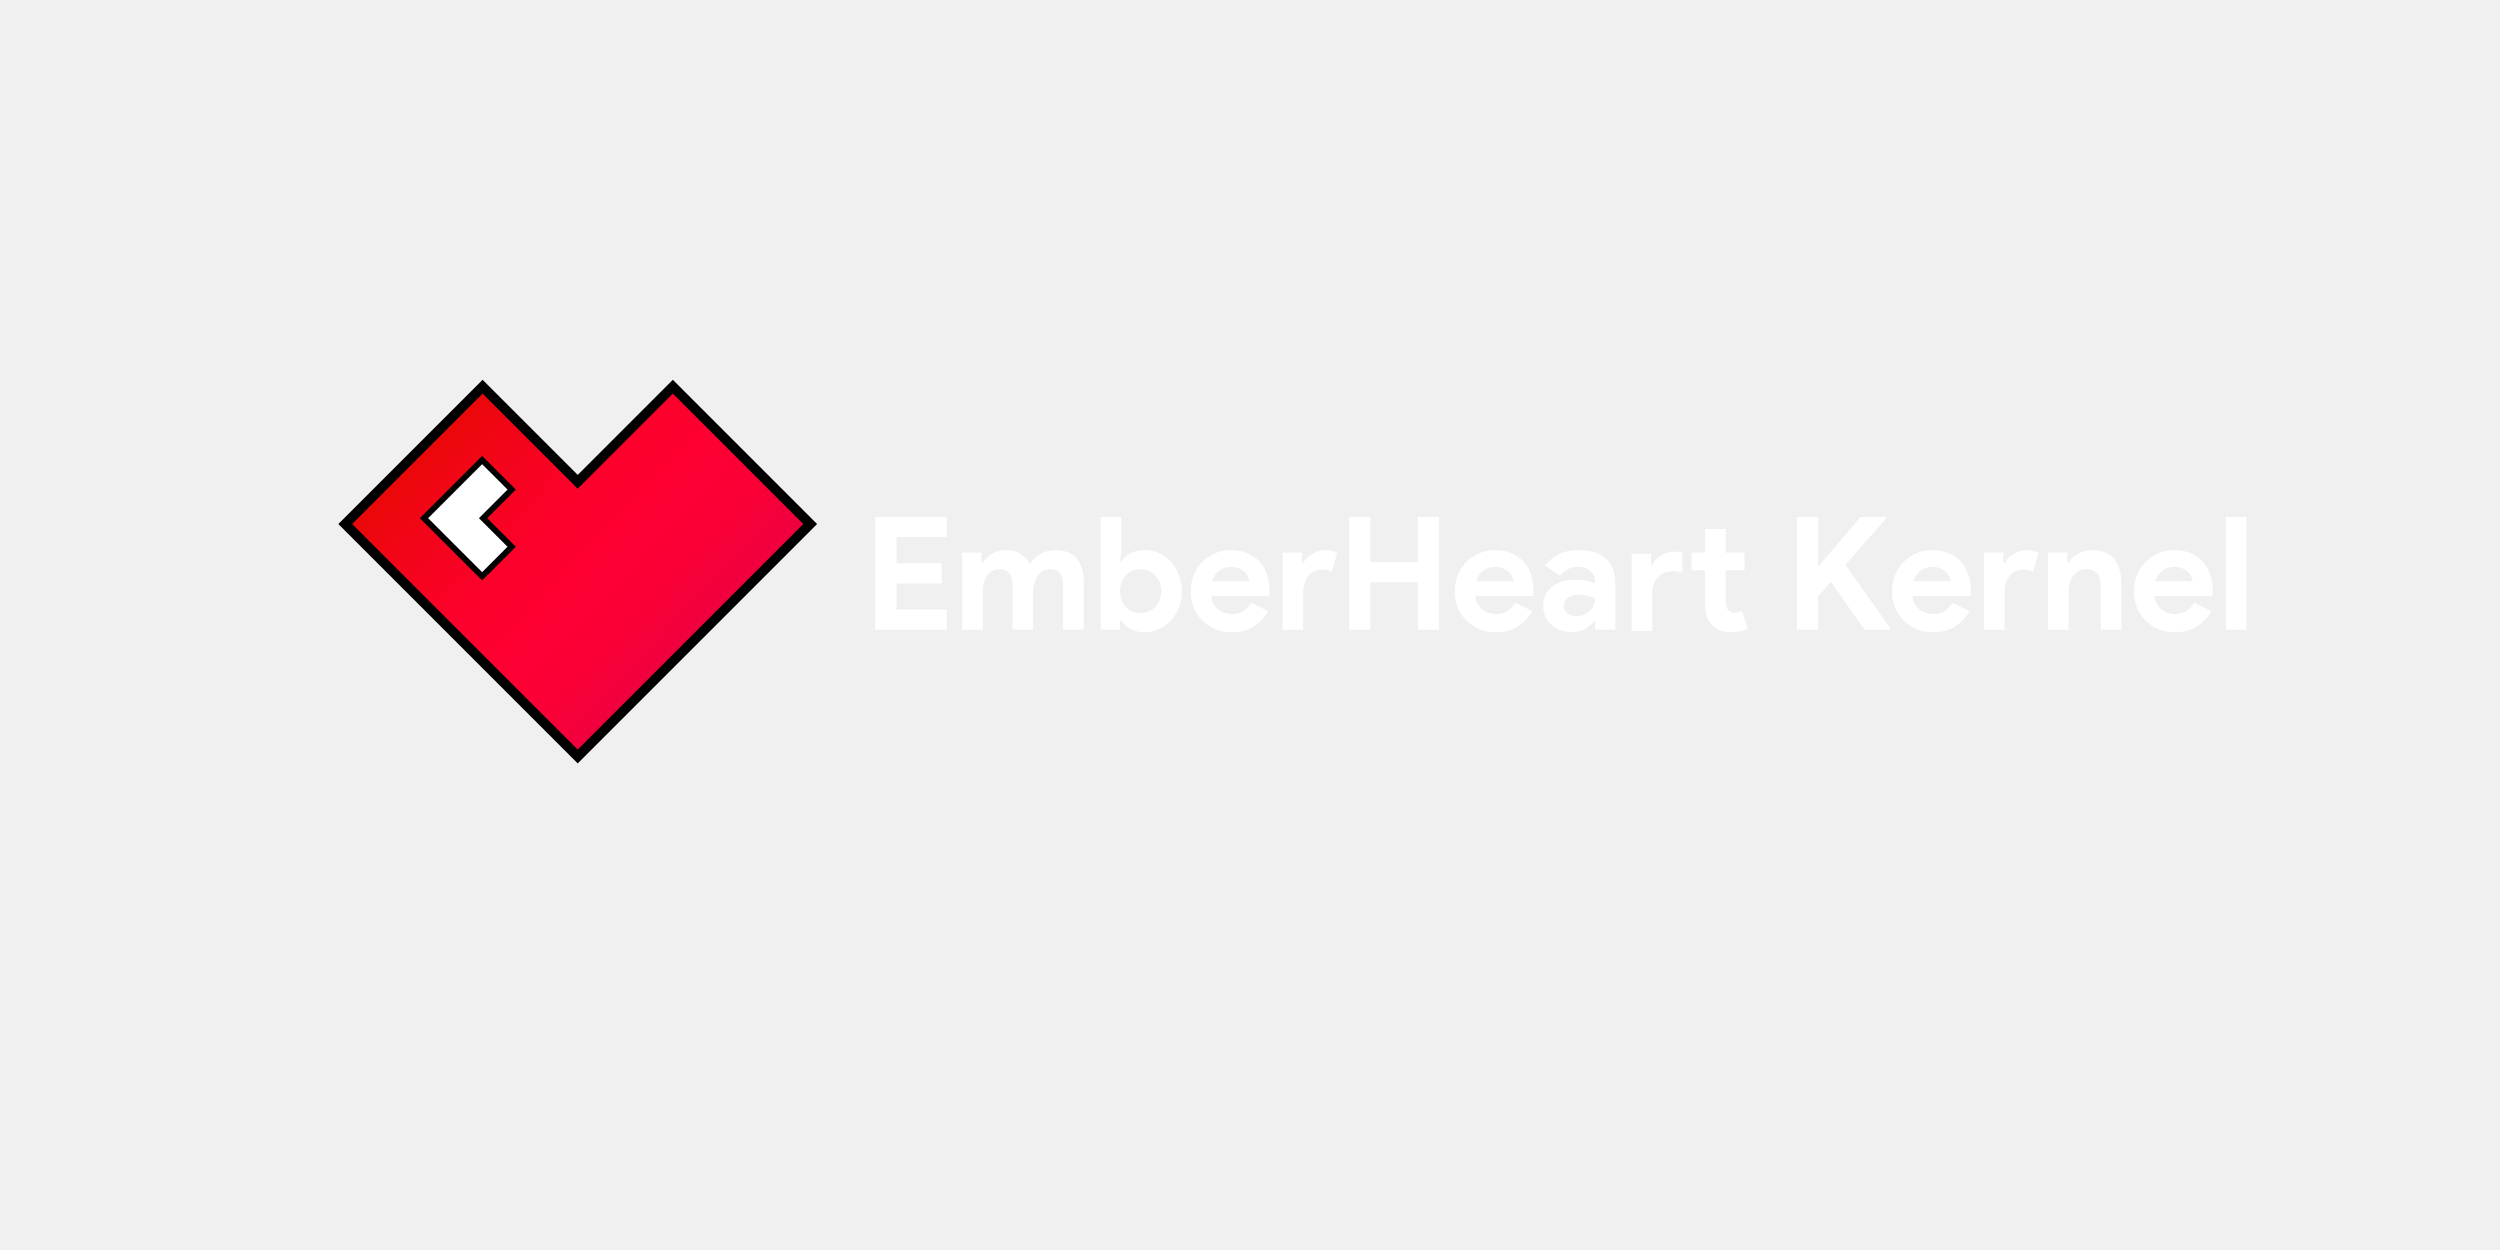
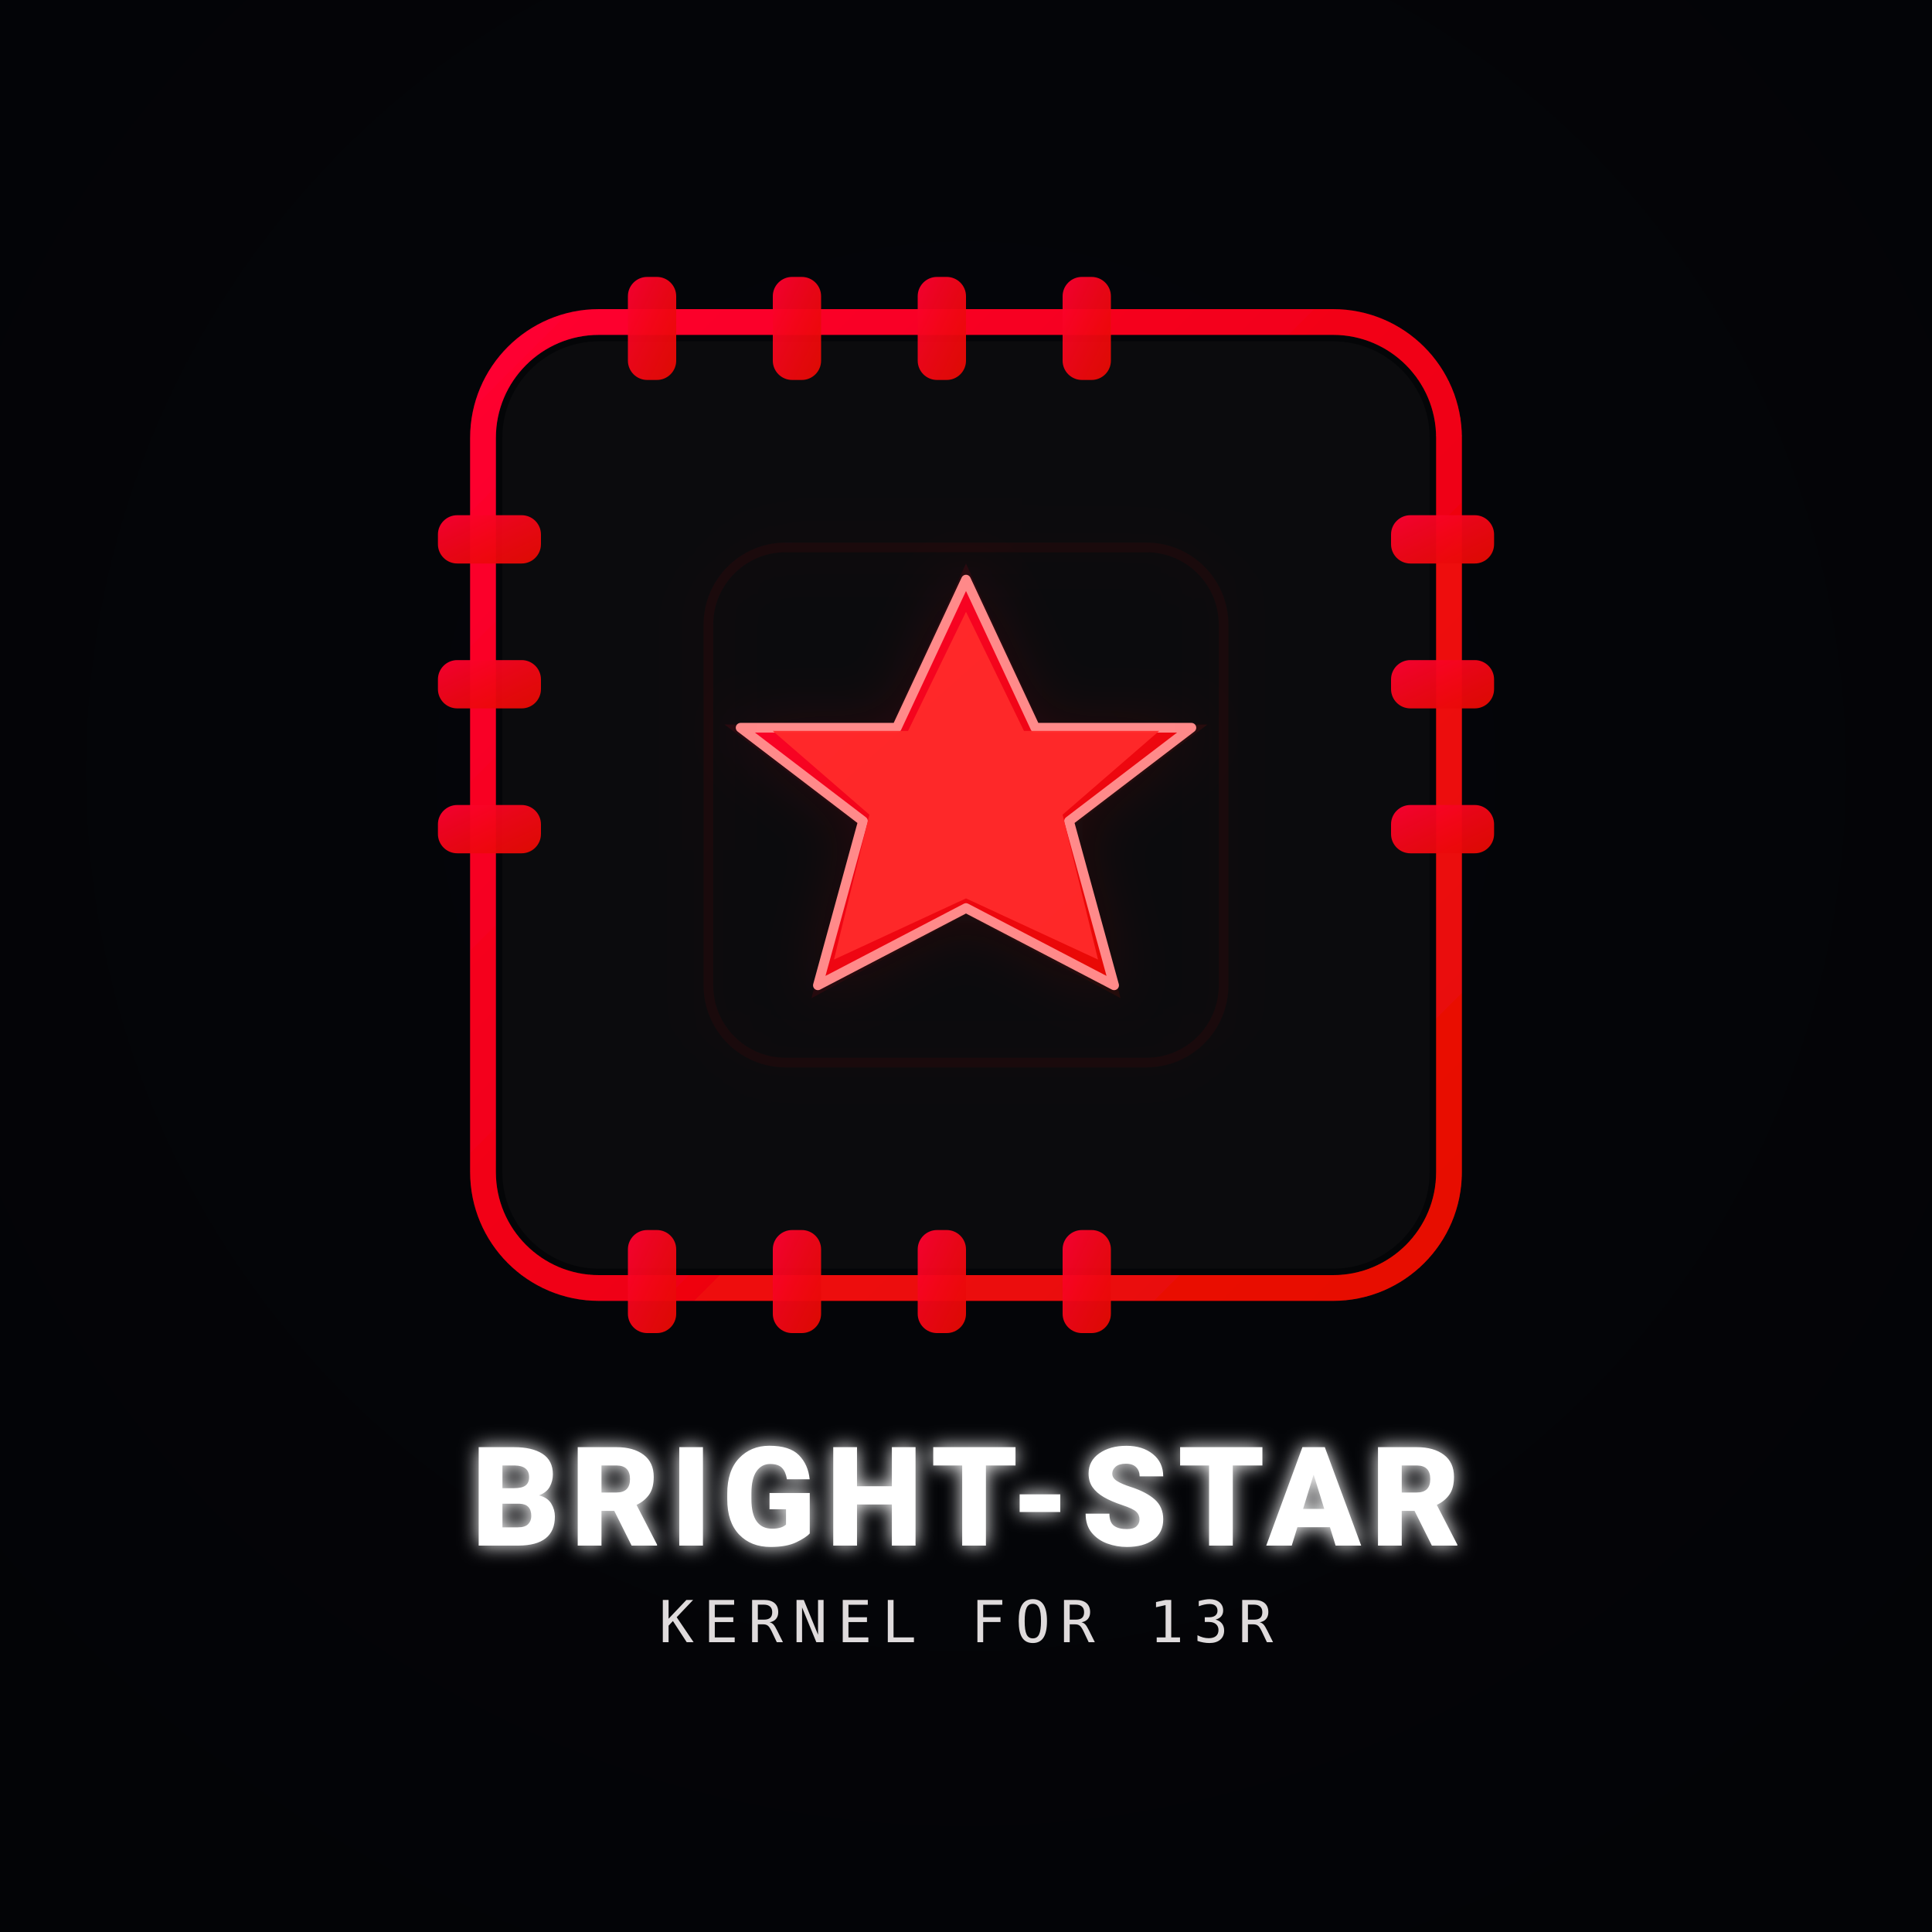
- <svg xmlns="http://www.w3.org/2000/svg" version="1.1" id="Layer_1" x="0px" y="0px" viewBox="0 0 1280 640" style="enable-background:new 0 0 1280 640;" xml:space="preserve">
-   <style type="text/css">
- 	.st0{fill:none;}
- 	.st1{fill:url(#SVGID_1_);stroke:#000000;stroke-width:5;stroke-miterlimit:10;}
- 	.st2{fill:#FFFFFF;stroke:#000000;stroke-width:3;stroke-miterlimit:10;}
- 	.st3{fill:url(#SVGID_00000011718258907431028650000007954455928005145479_);stroke:#000000;stroke-width:5;stroke-miterlimit:10;}
- 	.st4{fill:#FFFFFF;}
- </style>
-   <g>
-     <rect x="0" class="st0" width="1280" height="640" />
+ <svg xmlns="http://www.w3.org/2000/svg" width="1200" height="1200" viewBox="0 0 1200 1200" role="img" aria-label="Bright-Star Kernel - Night Mode">
+   <defs>
+     <linearGradient id="gRed" x1="0" x2="1" y1="0" y2="1">
+       <stop offset="0" stop-color="#FF0032" />
+       <stop offset="0.45" stop-color="#F20518" />
+       <stop offset="1" stop-color="#E60A00" />
+     </linearGradient>
+     <filter id="glow-soft" x="-50%" y="-50%" width="200%" height="200%">
+       <feGaussianBlur stdDeviation="18" result="b" />
+       <feMerge>
+         <feMergeNode in="b" />
+         <feMergeNode in="SourceGraphic" />
+       </feMerge>
+     </filter>
+     <filter id="glow-strong" x="-75%" y="-75%" width="250%" height="250%">
+       <feGaussianBlur stdDeviation="28" flood-color="#ff2a2a" result="g1" />
+       <feComposite in="g1" in2="SourceAlpha" operator="in" result="g2" />
+       <feMerge>
+         <feMergeNode in="g2" />
+         <feMergeNode in="SourceGraphic" />
+       </feMerge>
+     </filter>
+     <radialGradient id="vignette" cx="50%" cy="40%" r="70%">
+       <stop offset="0" stop-color="rgba(0,0,0,0)" />
+       <stop offset="1" stop-color="rgba(0,0,0,0.55)" />
+     </radialGradient>
+     <filter id="text-glow" x="-50%" y="-50%" width="200%" height="200%">
+       <feGaussianBlur stdDeviation="6" result="t" />
+       <feMerge>
+         <feMergeNode in="t" />
+         <feMergeNode in="SourceGraphic" />
+       </feMerge>
+     </filter>
+   </defs>
+   <rect width="1200" height="1200" fill="#05060a" />
+   <rect width="1200" height="1200" fill="url(#vignette)" opacity="0.7" />
+   <g transform="translate(300,200)">
+     <g filter="url(#glow-soft)">
+       <rect x="0" y="0" width="600" height="600" rx="72" fill="black" opacity="0.06" />
+     </g>
+     <g filter="url(#glow-strong)">
+       <rect x="0" y="0" width="600" height="600" rx="72" fill="none" stroke="url(#gRed)" stroke-width="16" />
+     </g>
+     <rect x="12" y="12" width="576" height="576" rx="60" fill="#0b0b0d" />
+     <g fill="url(#gRed)" opacity="0.95">
+       <rect x="90" y="-28" width="30" height="64" rx="12" />
+       <rect x="180" y="-28" width="30" height="64" rx="12" />
+       <rect x="270" y="-28" width="30" height="64" rx="12" />
+       <rect x="360" y="-28" width="30" height="64" rx="12" />
+     </g>
+     <g fill="url(#gRed)" opacity="0.95">
+       <rect x="90" y="564" width="30" height="64" rx="12" />
+       <rect x="180" y="564" width="30" height="64" rx="12" />
+       <rect x="270" y="564" width="30" height="64" rx="12" />
+       <rect x="360" y="564" width="30" height="64" rx="12" />
+     </g>
+     <g fill="url(#gRed)" opacity="0.95">
+       <rect x="-28" y="120" width="64" height="30" rx="12" />
+       <rect x="-28" y="210" width="64" height="30" rx="12" />
+       <rect x="-28" y="300" width="64" height="30" rx="12" />
+     </g>
+     <g fill="url(#gRed)" opacity="0.95">
+       <rect x="564" y="120" width="64" height="30" rx="12" />
+       <rect x="564" y="210" width="64" height="30" rx="12" />
+       <rect x="564" y="300" width="64" height="30" rx="12" />
+     </g>
+     <g transform="translate(300,300)">
+       <path d="M0,-150 L46,-50 L150,-50 L68,12 L96,120  L0,68 L-96,120 L-68,12 L-150,-50 L-46,-50 Z" fill="url(#gRed)" opacity="0.12" filter="url(#glow-soft)" />
+       <path d="M0,-140 L43,-48 L140,-48 L64,10 L92,112 L0,64 L-92,112 L-64,10 L-140,-48 L-43,-48 Z" fill="url(#gRed)" stroke="#ff8a8a" stroke-width="6" stroke-linejoin="round" />
+       <path d="M0,-120 L36,-46 L120,-46 L60,6 L82,96 L0,58 L-82,96 L-60,6 L-120,-46 L-36,-46 Z" fill="#ff2a2a" opacity="0.95" />
+     </g>
+     <g filter="url(#glow-soft)">
+       <rect x="140" y="140" width="320" height="320" rx="48" fill="none" stroke="url(#gRed)" stroke-width="6" opacity="0.06" />
+     </g>
  </g>
-   <linearGradient id="SVGID_1_" gradientUnits="userSpaceOnUse" x1="371.99" y1="341.137" x2="223.356" y2="202.127">
-     <stop offset="0" style="stop-color:#E80046" />
-     <stop offset="3.964507e-03" style="stop-color:#E80046" />
-     <stop offset="0.242" style="stop-color:#F90037" />
-     <stop offset="0.422" style="stop-color:#FF0032" />
-     <stop offset="0.574" style="stop-color:#FC012B" />
-     <stop offset="0.793" style="stop-color:#F20518" />
-     <stop offset="1" style="stop-color:#E60A00" />
-   </linearGradient>
-   <polygon class="st1" points="344.5,197.99 295.79,246.69 247.09,197.99 176.77,268.3 225.48,317.01 295.79,387.32 366.11,317.01   414.81,268.3 " />
-   <polygon class="st2" points="232.21,280.44 246.85,295.07 261.98,279.94 247.34,265.31 261.98,250.67 246.85,235.54 232.21,250.18   217.08,265.31 " />
-   <g>
-     <path class="st4" d="M459.02,275.03v13.38h23.13v10.31h-23.13v13.38h25.71v10.31h-36.59v-57.7h36.59v10.31H459.02z" />
-     <path class="st4" d="M492.62,282.93h9.91v5.16h0.64c1.24-1.93,2.91-3.49,5.04-4.67c2.12-1.18,4.47-1.77,7.05-1.77   c3.01,0,5.53,0.7,7.58,2.1c2.04,1.4,3.49,3.12,4.35,5.16c1.24-1.99,2.98-3.69,5.24-5.12c2.26-1.42,5-2.14,8.22-2.14   c2.42,0,4.51,0.39,6.29,1.17c1.77,0.78,3.24,1.87,4.39,3.26c1.15,1.4,2.03,3.08,2.62,5.04c0.59,1.96,0.89,4.1,0.89,6.41v24.9   h-10.56v-22.97c0-5.37-2.2-8.06-6.61-8.06c-1.4,0-2.63,0.31-3.71,0.93c-1.08,0.62-1.97,1.45-2.7,2.5c-0.73,1.05-1.29,2.3-1.69,3.75   c-0.4,1.45-0.6,3.01-0.6,4.67v19.18h-10.56v-22.97c0-5.37-2.31-8.06-6.93-8.06c-1.34,0-2.53,0.31-3.55,0.93   c-1.02,0.62-1.88,1.45-2.58,2.5c-0.7,1.05-1.24,2.3-1.61,3.75c-0.38,1.45-0.56,3.01-0.56,4.67v19.18h-10.56V282.93z" />
-     <path class="st4" d="M563.53,264.72h10.56v17.33l-0.64,5.64h0.64c0.97-1.66,2.47-3.09,4.51-4.27c2.04-1.18,4.57-1.77,7.58-1.77   c2.52,0,4.93,0.52,7.21,1.57c2.28,1.05,4.3,2.5,6.04,4.35c1.75,1.85,3.13,4.07,4.15,6.65c1.02,2.58,1.53,5.4,1.53,8.46   c0,3.06-0.51,5.88-1.53,8.46c-1.02,2.58-2.41,4.79-4.15,6.65c-1.75,1.85-3.76,3.3-6.04,4.35c-2.28,1.05-4.69,1.57-7.21,1.57   c-3.01,0-5.53-0.59-7.58-1.77c-2.04-1.18-3.54-2.61-4.51-4.27h-0.64v4.75h-9.91V264.72z M584,313.96c1.4,0,2.73-0.27,3.99-0.81   c1.26-0.54,2.38-1.29,3.34-2.26c0.97-0.97,1.75-2.15,2.34-3.55c0.59-1.4,0.89-2.95,0.89-4.67c0-1.72-0.3-3.28-0.89-4.67   c-0.59-1.4-1.37-2.58-2.34-3.55c-0.97-0.97-2.08-1.72-3.34-2.26c-1.26-0.54-2.59-0.81-3.99-0.81c-1.4,0-2.73,0.26-3.99,0.77   c-1.26,0.51-2.38,1.25-3.34,2.22s-1.75,2.15-2.34,3.55c-0.59,1.4-0.89,2.98-0.89,4.75s0.29,3.36,0.89,4.75   c0.59,1.4,1.37,2.58,2.34,3.55c0.97,0.97,2.08,1.71,3.34,2.22C581.28,313.7,582.61,313.96,584,313.96z" />
-     <path class="st4" d="M649.28,312.91c-1.83,3.22-4.28,5.83-7.37,7.82c-3.09,1.99-6.86,2.98-11.32,2.98c-3.01,0-5.79-0.52-8.34-1.57   c-2.55-1.05-4.77-2.51-6.65-4.39c-1.88-1.88-3.34-4.1-4.39-6.65c-1.05-2.55-1.57-5.36-1.57-8.42c0-2.85,0.51-5.55,1.53-8.1   c1.02-2.55,2.44-4.78,4.27-6.69c1.83-1.91,3.99-3.42,6.49-4.55c2.5-1.13,5.25-1.69,8.26-1.69c3.17,0,5.99,0.52,8.46,1.57   c2.47,1.05,4.54,2.5,6.21,4.35c1.66,1.85,2.93,4.04,3.79,6.57c0.86,2.53,1.29,5.27,1.29,8.22c0,0.38,0,0.7,0,0.97   c-0.05,0.32-0.08,0.62-0.08,0.89c-0.05,0.27-0.08,0.56-0.08,0.89h-29.74c0.21,1.61,0.66,3,1.33,4.15c0.67,1.16,1.5,2.12,2.5,2.9   c0.99,0.78,2.08,1.34,3.26,1.69c1.18,0.35,2.39,0.52,3.63,0.52c2.42,0,4.42-0.55,6-1.65c1.58-1.1,2.83-2.48,3.75-4.15   L649.28,312.91z M639.69,297.6c-0.05-0.7-0.28-1.48-0.69-2.34c-0.4-0.86-0.99-1.66-1.77-2.42c-0.78-0.75-1.75-1.37-2.9-1.85   c-1.16-0.48-2.54-0.73-4.15-0.73c-2.26,0-4.24,0.64-5.96,1.93c-1.72,1.29-2.93,3.09-3.63,5.4H639.69z" />
-     <path class="st4" d="M656.69,282.93h9.91v5.48h0.64c0.48-0.97,1.13-1.85,1.93-2.66c0.81-0.81,1.71-1.51,2.7-2.11   c0.99-0.6,2.07-1.08,3.22-1.45c1.15-0.37,2.3-0.55,3.42-0.55c1.4,0,2.59,0.15,3.59,0.45c0.99,0.3,1.84,0.69,2.54,1.16l-2.82,9.43   c-0.64-0.32-1.36-0.58-2.13-0.77c-0.78-0.19-1.73-0.28-2.86-0.28c-1.45,0-2.77,0.28-3.95,0.85c-1.18,0.57-2.19,1.36-3.02,2.39   c-0.83,1.03-1.48,2.23-1.93,3.6c-0.46,1.38-0.69,2.88-0.69,4.5v19.44h-10.56V282.93z" />
-     <path class="st4" d="M690.78,264.72h10.88v23.05h24.26v-23.05h10.88v57.7h-10.88v-24.34h-24.26v24.34h-10.88V264.72z" />
-     <path class="st4" d="M784.5,312.91c-1.83,3.22-4.28,5.83-7.37,7.82c-3.09,1.99-6.86,2.98-11.32,2.98c-3.01,0-5.79-0.52-8.34-1.57   c-2.55-1.05-4.77-2.51-6.65-4.39c-1.88-1.88-3.34-4.1-4.39-6.65c-1.05-2.55-1.57-5.36-1.57-8.42c0-2.85,0.51-5.55,1.53-8.1   c1.02-2.55,2.44-4.78,4.27-6.69c1.83-1.91,3.99-3.42,6.49-4.55c2.5-1.13,5.25-1.69,8.26-1.69c3.17,0,5.99,0.52,8.46,1.57   c2.47,1.05,4.54,2.5,6.21,4.35c1.66,1.85,2.93,4.04,3.79,6.57c0.86,2.53,1.29,5.27,1.29,8.22c0,0.38,0,0.7,0,0.97   c-0.05,0.32-0.08,0.62-0.08,0.89c-0.05,0.27-0.08,0.56-0.08,0.89h-29.74c0.21,1.61,0.66,3,1.33,4.15c0.67,1.16,1.5,2.12,2.5,2.9   c0.99,0.78,2.08,1.34,3.26,1.69c1.18,0.35,2.39,0.52,3.63,0.52c2.42,0,4.42-0.55,6-1.65c1.58-1.1,2.83-2.48,3.75-4.15L784.5,312.91   z M774.91,297.6c-0.05-0.7-0.28-1.48-0.69-2.34c-0.4-0.86-0.99-1.66-1.77-2.42c-0.78-0.75-1.75-1.37-2.9-1.85   c-1.16-0.48-2.54-0.73-4.15-0.73c-2.26,0-4.24,0.64-5.96,1.93c-1.72,1.29-2.93,3.09-3.63,5.4H774.91z" />
-     <path class="st4" d="M816.65,318.23h-0.64c-1.24,1.5-2.73,2.79-4.47,3.87c-1.75,1.07-3.99,1.61-6.73,1.61   c-2.04,0-3.96-0.34-5.76-1.01c-1.8-0.67-3.37-1.6-4.71-2.78c-1.34-1.18-2.39-2.61-3.14-4.27c-0.75-1.67-1.13-3.49-1.13-5.48   c0-2.04,0.4-3.88,1.21-5.52c0.81-1.64,1.93-3.05,3.38-4.23c1.45-1.18,3.16-2.08,5.12-2.7c1.96-0.62,4.1-0.93,6.41-0.93   c2.58,0,4.7,0.2,6.37,0.6c1.66,0.4,3.03,0.82,4.11,1.25v-1.21c0-2.1-0.83-3.83-2.5-5.2c-1.67-1.37-3.73-2.05-6.21-2.05   c-3.65,0-6.74,1.53-9.27,4.59l-7.66-5.24c4.19-5.26,9.91-7.9,17.17-7.9c6.12,0,10.8,1.44,14.02,4.31   c3.22,2.88,4.83,7.13,4.83,12.77v23.69h-10.4V318.23z M816.65,306.38c-1.24-0.59-2.51-1.06-3.83-1.41   c-1.32-0.35-2.75-0.52-4.31-0.52c-2.53,0-4.47,0.55-5.84,1.65c-1.37,1.1-2.05,2.46-2.05,4.07s0.66,2.9,1.97,3.87   c1.32,0.97,2.83,1.45,4.55,1.45c1.4,0,2.69-0.25,3.87-0.77c1.18-0.51,2.19-1.18,3.02-2.01c0.83-0.83,1.48-1.8,1.93-2.9   C816.42,308.7,816.65,307.56,816.65,306.38z" />
-     <path class="st4" d="M845.34,289.05h0.64c1.07-1.99,2.65-3.59,4.71-4.79c2.07-1.21,4.36-1.81,6.89-1.81c0.91,0,1.64,0.03,2.18,0.08   c0.54,0.05,1.05,0.16,1.53,0.32v10.48c-0.59-0.27-1.25-0.48-1.97-0.64c-0.72-0.16-1.6-0.24-2.62-0.24c-3.33,0-5.95,1.01-7.86,3.02   c-1.91,2.01-2.86,4.77-2.86,8.26v19.34h-10.56v-39.49h9.91V289.05z M872.98,291.96h-6.93v-9.03h6.93v-12.09h10.56v12.09h9.67v9.03   h-9.67v15.78c0,0.94,0.09,1.81,0.28,2.62c0.19,0.8,0.55,1.48,1.09,2.03c0.75,0.89,1.83,1.33,3.22,1.33c0.91,0,1.64-0.09,2.18-0.28   c0.54-0.19,1.05-0.44,1.53-0.77l2.98,9.27c-1.24,0.59-2.57,1.03-3.99,1.33c-1.42,0.29-3,0.44-4.71,0.44   c-1.99,0-3.77-0.32-5.36-0.95c-1.59-0.63-2.92-1.49-3.99-2.59c-2.53-2.47-3.79-5.98-3.79-10.53V291.96z" />
-     <path class="st4" d="M919.96,264.72h10.88v24.74h0.64l21.11-24.74h13.14v0.64l-20.87,23.85l23.05,32.56v0.64h-13.3l-17.17-24.58   l-6.61,7.66v16.92h-10.88V264.72z" />
-     <path class="st4" d="M1008.36,312.91c-1.83,3.22-4.28,5.83-7.37,7.82c-3.09,1.99-6.86,2.98-11.32,2.98c-3.01,0-5.79-0.52-8.34-1.57   c-2.55-1.05-4.77-2.51-6.65-4.39c-1.88-1.88-3.34-4.1-4.39-6.65c-1.05-2.55-1.57-5.36-1.57-8.42c0-2.85,0.51-5.55,1.53-8.1   c1.02-2.55,2.44-4.78,4.27-6.69c1.83-1.91,3.99-3.42,6.49-4.55c2.5-1.13,5.25-1.69,8.26-1.69c3.17,0,5.99,0.52,8.46,1.57   c2.47,1.05,4.54,2.5,6.21,4.35c1.66,1.85,2.93,4.04,3.79,6.57c0.86,2.53,1.29,5.27,1.29,8.22c0,0.38,0,0.7,0,0.97   c-0.05,0.32-0.08,0.62-0.08,0.89c-0.05,0.27-0.08,0.56-0.08,0.89h-29.74c0.21,1.61,0.66,3,1.33,4.15c0.67,1.16,1.5,2.12,2.5,2.9   c0.99,0.78,2.08,1.34,3.26,1.69c1.18,0.35,2.39,0.52,3.63,0.52c2.42,0,4.42-0.55,6-1.65c1.58-1.1,2.83-2.48,3.75-4.15   L1008.36,312.91z M998.77,297.6c-0.05-0.7-0.28-1.48-0.69-2.34c-0.4-0.86-0.99-1.66-1.77-2.42c-0.78-0.75-1.75-1.37-2.9-1.85   c-1.16-0.48-2.54-0.73-4.15-0.73c-2.26,0-4.24,0.64-5.96,1.93c-1.72,1.29-2.93,3.09-3.63,5.4H998.77z" />
-     <path class="st4" d="M1015.78,282.93h9.91v5.48h0.64c0.48-0.97,1.13-1.85,1.93-2.66c0.81-0.81,1.71-1.51,2.7-2.11   c0.99-0.6,2.07-1.08,3.22-1.45c1.15-0.37,2.3-0.55,3.42-0.55c1.4,0,2.59,0.15,3.59,0.45c0.99,0.3,1.84,0.69,2.54,1.16l-2.82,9.43   c-0.64-0.32-1.36-0.58-2.13-0.77c-0.78-0.19-1.73-0.28-2.86-0.28c-1.45,0-2.77,0.28-3.95,0.85c-1.18,0.57-2.19,1.36-3.02,2.39   c-0.83,1.03-1.48,2.23-1.93,3.6c-0.46,1.38-0.69,2.88-0.69,4.5v19.44h-10.56V282.93z" />
-     <path class="st4" d="M1058.49,288.09h0.64c1.24-1.99,2.9-3.56,5-4.71c2.09-1.15,4.48-1.73,7.17-1.73c2.47,0,4.65,0.4,6.53,1.21   c1.88,0.81,3.42,1.95,4.63,3.42c1.21,1.48,2.12,3.25,2.74,5.32c0.62,2.07,0.93,4.37,0.93,6.89v23.93h-10.56v-22.64   c0-2.85-0.63-4.96-1.89-6.33c-1.26-1.37-3.1-2.06-5.52-2.06c-1.45,0-2.73,0.31-3.83,0.93c-1.1,0.62-2.04,1.45-2.82,2.5   c-0.78,1.05-1.37,2.28-1.77,3.71c-0.4,1.42-0.6,2.94-0.6,4.55v19.34h-10.56v-39.49h9.91V288.09z" />
-     <path class="st4" d="M1132.22,312.91c-1.83,3.22-4.28,5.83-7.37,7.82c-3.09,1.99-6.86,2.98-11.32,2.98c-3.01,0-5.79-0.52-8.34-1.57   c-2.55-1.05-4.77-2.51-6.65-4.39c-1.88-1.88-3.34-4.1-4.39-6.65c-1.05-2.55-1.57-5.36-1.57-8.42c0-2.85,0.51-5.55,1.53-8.1   c1.02-2.55,2.44-4.78,4.27-6.69c1.83-1.91,3.99-3.42,6.49-4.55c2.5-1.13,5.25-1.69,8.26-1.69c3.17,0,5.99,0.52,8.46,1.57   c2.47,1.05,4.54,2.5,6.21,4.35c1.66,1.85,2.93,4.04,3.79,6.57c0.86,2.53,1.29,5.27,1.29,8.22c0,0.38,0,0.7,0,0.97   c-0.05,0.32-0.08,0.62-0.08,0.89c-0.05,0.27-0.08,0.56-0.08,0.89h-29.74c0.21,1.61,0.66,3,1.33,4.15c0.67,1.16,1.5,2.12,2.5,2.9   c0.99,0.78,2.08,1.34,3.26,1.69c1.18,0.35,2.39,0.52,3.63,0.52c2.42,0,4.42-0.55,6-1.65c1.58-1.1,2.83-2.48,3.75-4.15   L1132.22,312.91z M1122.64,297.6c-0.05-0.7-0.28-1.48-0.69-2.34c-0.4-0.86-0.99-1.66-1.77-2.42c-0.78-0.75-1.75-1.37-2.9-1.85   c-1.16-0.48-2.54-0.73-4.15-0.73c-2.26,0-4.24,0.64-5.96,1.93c-1.72,1.29-2.93,3.09-3.63,5.4H1122.64z" />
-     <path class="st4" d="M1139.64,322.42v-57.7h10.56v57.7H1139.64z" />
+   <g transform="translate(0,900)">
+     <text x="600" y="60" font-family="Segoe UI, Roboto, Arial, Helvetica, sans-serif" font-size="86" font-weight="800" text-anchor="middle" fill="#ffffff" letter-spacing="6" style="mix-blend-mode:screen" filter="url(#text-glow)">BRIGHT-STAR</text>
+     <text x="600" y="120" font-family="SFMono-Regular, Menlo, Monaco, monospace" font-size="36" font-weight="500" text-anchor="middle" fill="#f7f3f3" letter-spacing="6" style="opacity:0.9">KERNEL FOR 13R</text>
  </g>
</svg>
